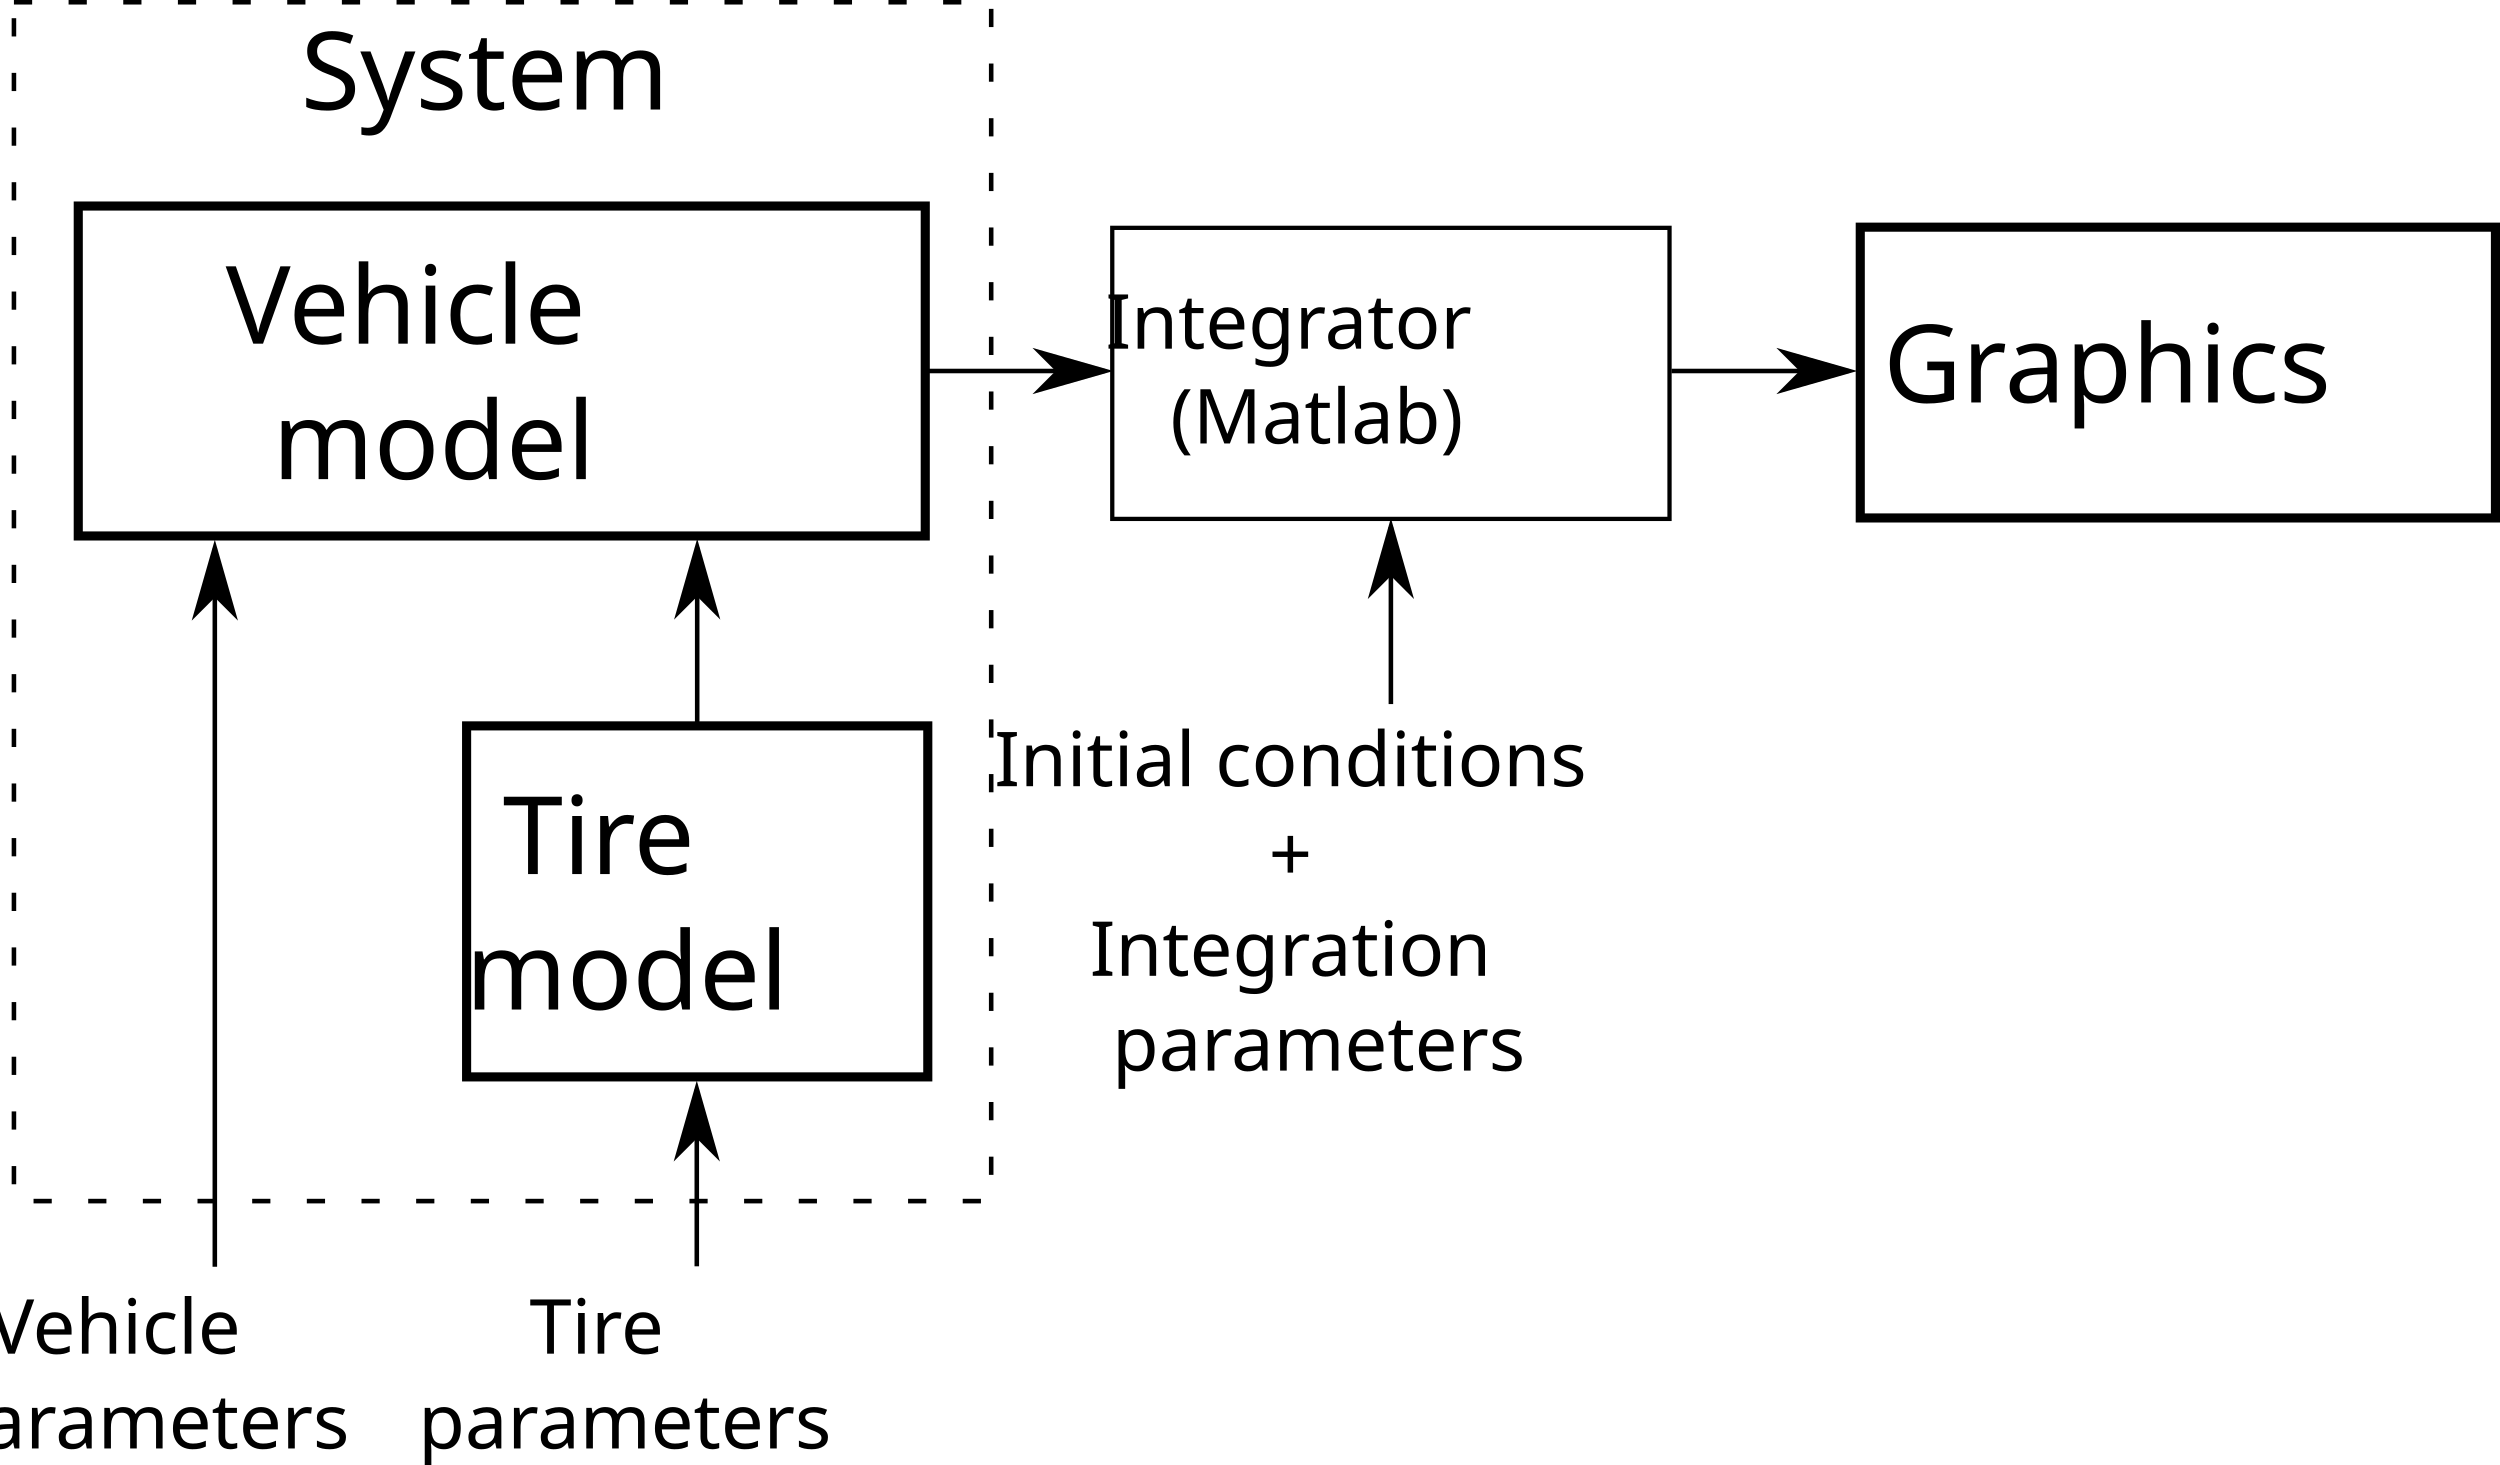
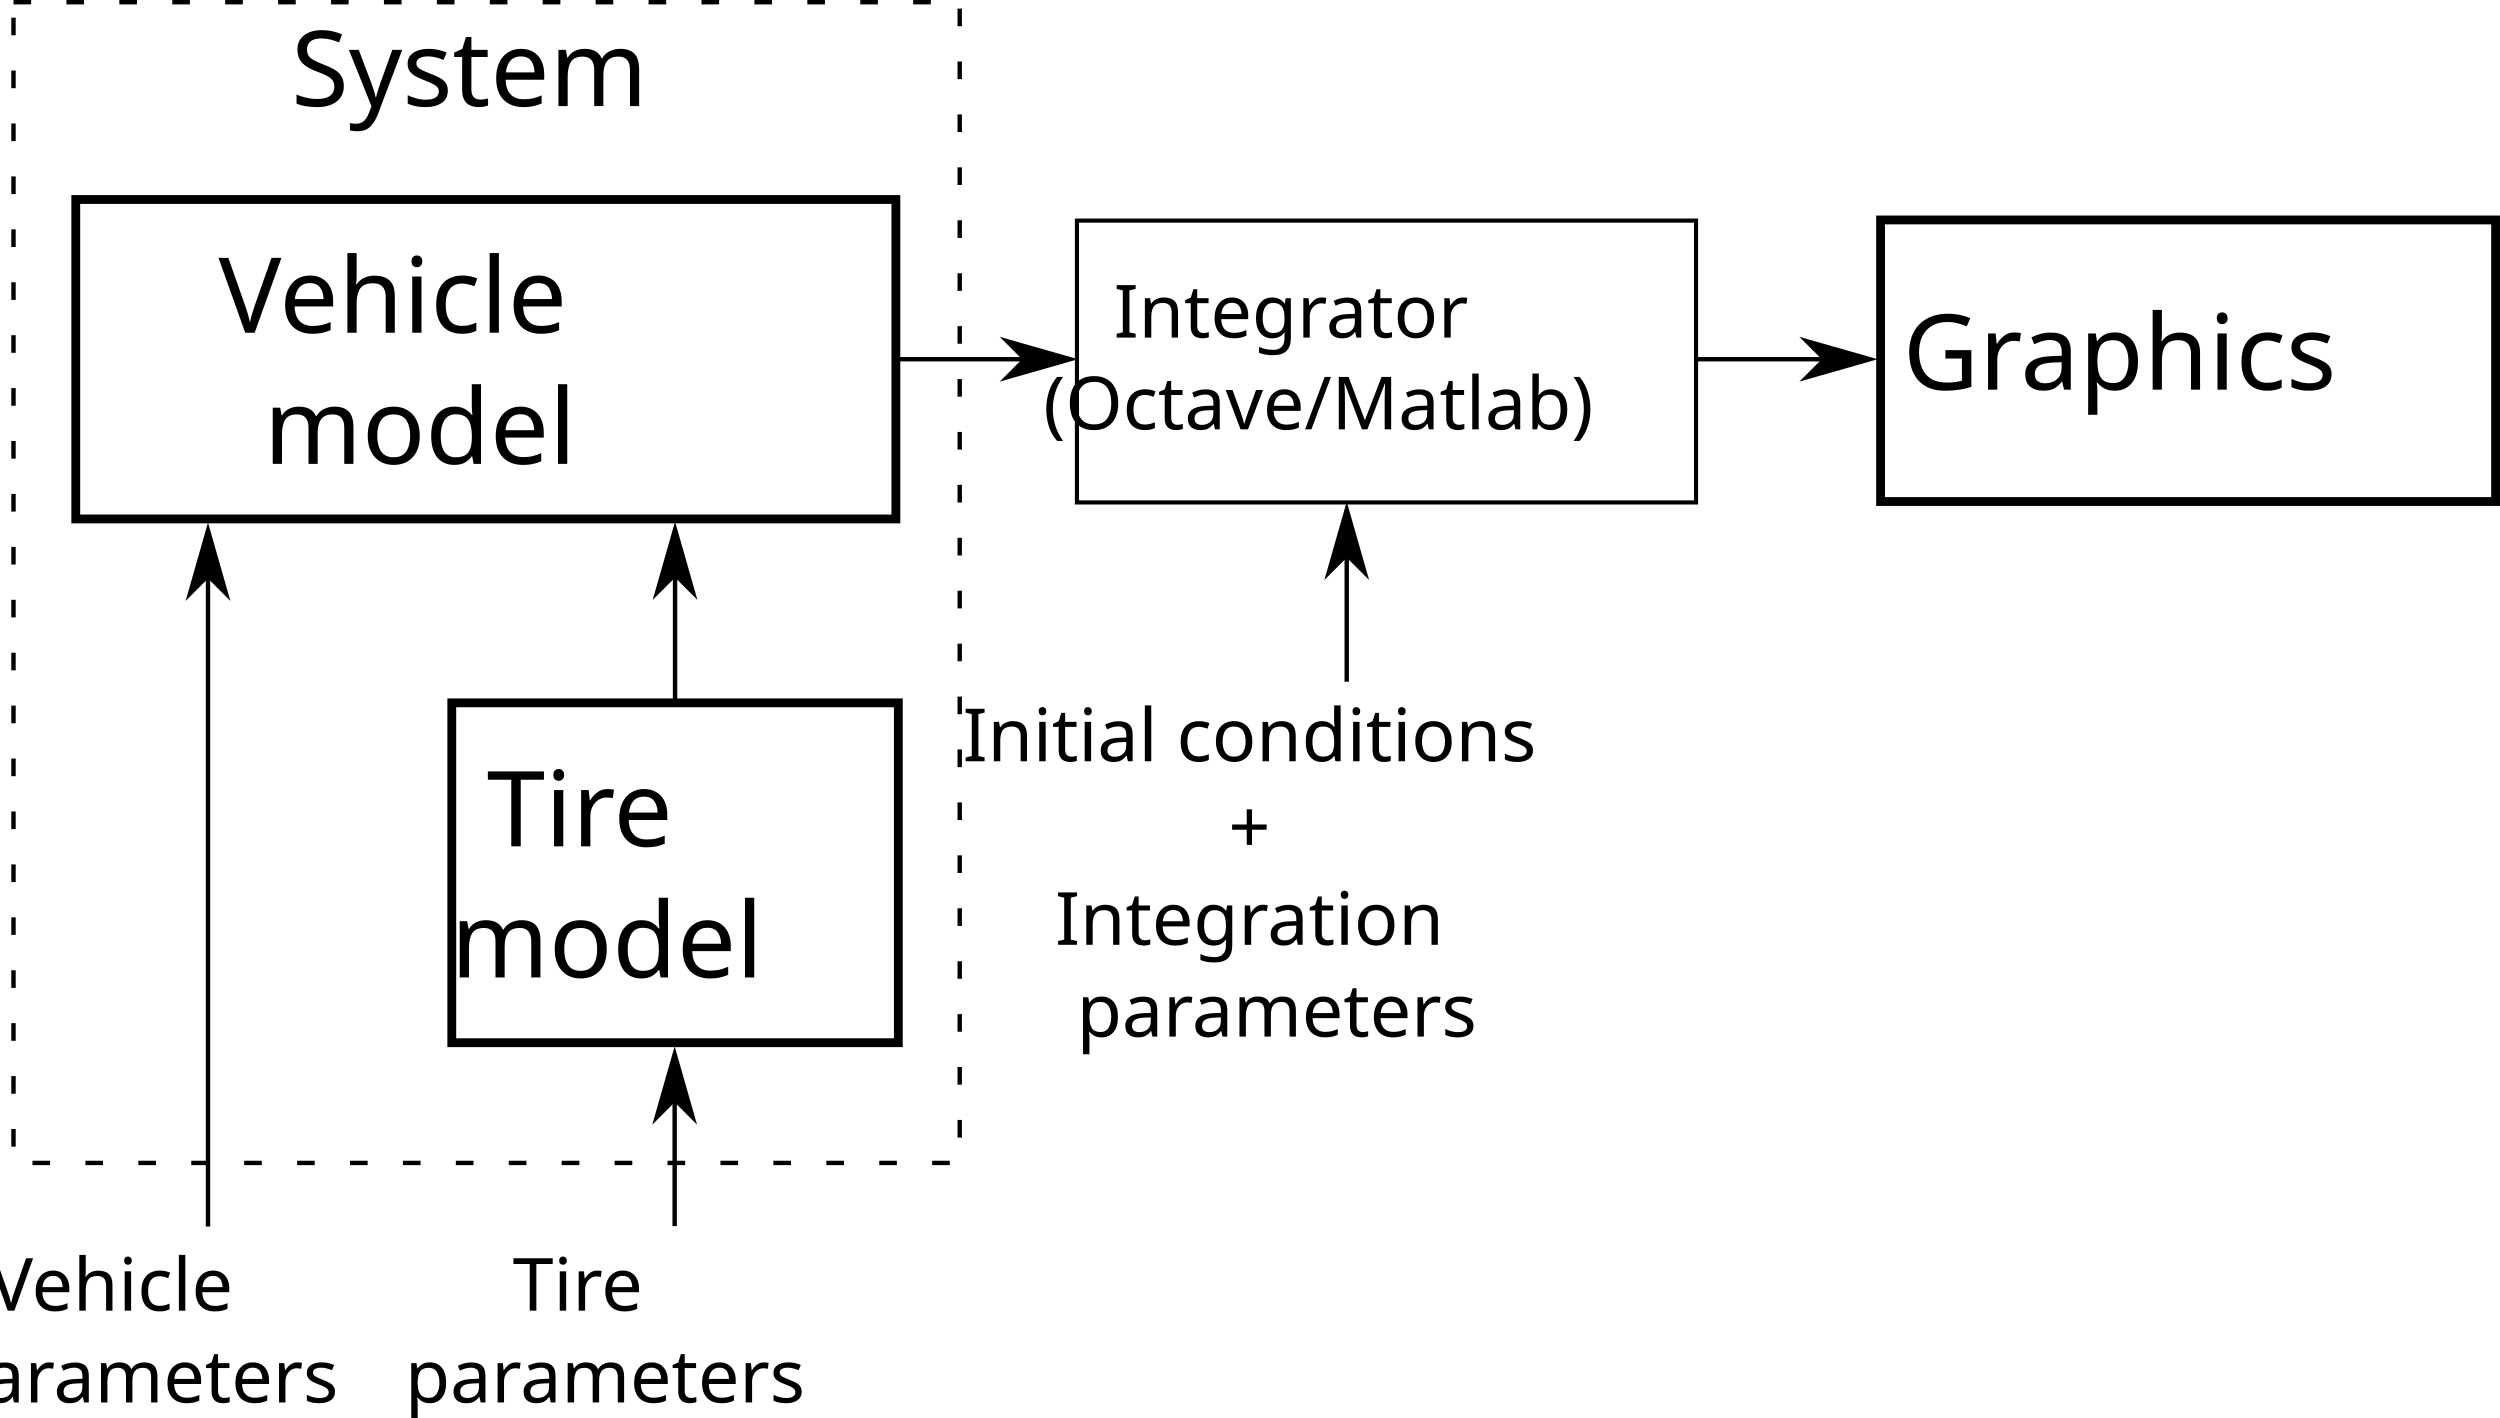
- <svg xmlns="http://www.w3.org/2000/svg" xmlns:xlink="http://www.w3.org/1999/xlink" width="548.867" height="321.471" id="svg2" version="1.1">
+ <svg xmlns="http://www.w3.org/2000/svg" xmlns:xlink="http://www.w3.org/1999/xlink" width="566.867" height="321.471" id="svg2" version="1.1">
  <defs id="defs4">
    <marker orient="auto" refY="0" refX="0" id="Arrow1Lend" style="overflow:visible">
-       <path id="path3990" d="M 0,0 5,-5 -12.5,0 5,5 0,0 z" style="fill-rule:evenodd;stroke:#000000;stroke-width:1pt" transform="matrix(-0.8,0,0,-0.8,-10,0)" />
+       <path id="path3990" d="M 0,0 5,-5 -12.5,0 5,5 0,0 Z" style="fill-rule:evenodd;stroke:#000000;stroke-width:1pt" transform="matrix(-0.8,0,0,-0.8,-10,0)" />
    </marker>
    <marker orient="auto" refY="0" refX="0" id="Arrow2Lend" style="overflow:visible">
      <path id="path4008" style="fill-rule:evenodd;stroke-width:0.625;stroke-linejoin:round" d="M 8.719,4.034 -2.207,0.016 8.719,-4.002 c -1.745,2.372 -1.735,5.617 -6e-7,8.035 z" transform="matrix(-1.1,0,0,-1.1,-1.1,0)" />
    </marker>
    <linearGradient id="linearGradient3894">
      <stop style="stop-color:#000000;stop-opacity:1;" offset="0" id="stop3896" />
      <stop style="stop-color:#000000;stop-opacity:0;" offset="1" id="stop3898" />
    </linearGradient>
    <radialGradient xlink:href="#linearGradient3894" id="radialGradient3902" cx="690.953" cy="70.466" fx="690.953" fy="70.466" r="98.439" gradientTransform="matrix(1,0,0,0.4591377,0,38.11254)" gradientUnits="userSpaceOnUse" />
    <marker orient="auto" refY="0" refX="0" id="Arrow1Lend-9" style="overflow:visible">
-       <path id="path3990-0" d="M 0,0 5,-5 -12.5,0 5,5 0,0 z" style="fill-rule:evenodd;stroke:#000000;stroke-width:1pt" transform="matrix(-0.8,0,0,-0.8,-10,0)" />
+       <path id="path3990-0" d="M 0,0 5,-5 -12.5,0 5,5 0,0 Z" style="fill-rule:evenodd;stroke:#000000;stroke-width:1pt" transform="matrix(-0.8,0,0,-0.8,-10,0)" />
    </marker>
    <marker orient="auto" refY="0" refX="0" id="Arrow1Lend-6" style="overflow:visible">
-       <path id="path3990-3" d="M 0,0 5,-5 -12.5,0 5,5 0,0 z" style="fill-rule:evenodd;stroke:#000000;stroke-width:1pt" transform="matrix(-0.8,0,0,-0.8,-10,0)" />
+       <path id="path3990-3" d="M 0,0 5,-5 -12.5,0 5,5 0,0 Z" style="fill-rule:evenodd;stroke:#000000;stroke-width:1pt" transform="matrix(-0.8,0,0,-0.8,-10,0)" />
    </marker>
    <marker orient="auto" refY="0" refX="0" id="Arrow1Lend-8" style="overflow:visible">
-       <path id="path3990-2" d="M 0,0 5,-5 -12.5,0 5,5 0,0 z" style="fill-rule:evenodd;stroke:#000000;stroke-width:1pt" transform="matrix(-0.8,0,0,-0.8,-10,0)" />
+       <path id="path3990-2" d="M 0,0 5,-5 -12.5,0 5,5 0,0 Z" style="fill-rule:evenodd;stroke:#000000;stroke-width:1pt" transform="matrix(-0.8,0,0,-0.8,-10,0)" />
    </marker>
    <marker orient="auto" refY="0" refX="0" id="Arrow1Lend-80" style="overflow:visible">
-       <path id="path3990-1" d="M 0,0 5,-5 -12.5,0 5,5 0,0 z" style="fill-rule:evenodd;stroke:#000000;stroke-width:1pt" transform="matrix(-0.8,0,0,-0.8,-10,0)" />
+       <path id="path3990-1" d="M 0,0 5,-5 -12.5,0 5,5 0,0 Z" style="fill-rule:evenodd;stroke:#000000;stroke-width:1pt" transform="matrix(-0.8,0,0,-0.8,-10,0)" />
    </marker>
    <marker orient="auto" refY="0" refX="0" id="Arrow1Lend-1" style="overflow:visible">
-       <path id="path3990-5" d="M 0,0 5,-5 -12.5,0 5,5 0,0 z" style="fill-rule:evenodd;stroke:#000000;stroke-width:1pt" transform="matrix(-0.8,0,0,-0.8,-10,0)" />
+       <path id="path3990-5" d="M 0,0 5,-5 -12.5,0 5,5 0,0 Z" style="fill-rule:evenodd;stroke:#000000;stroke-width:1pt" transform="matrix(-0.8,0,0,-0.8,-10,0)" />
    </marker>
    <marker orient="auto" refY="0" refX="0" id="Arrow1Lend-18" style="overflow:visible">
-       <path id="path3990-9" d="M 0,0 5,-5 -12.5,0 5,5 0,0 z" style="fill-rule:evenodd;stroke:#000000;stroke-width:1pt" transform="matrix(-0.8,0,0,-0.8,-10,0)" />
+       <path id="path3990-9" d="M 0,0 5,-5 -12.5,0 5,5 0,0 Z" style="fill-rule:evenodd;stroke:#000000;stroke-width:1pt" transform="matrix(-0.8,0,0,-0.8,-10,0)" />
    </marker>
    <marker orient="auto" refY="0" refX="0" id="Arrow1Lend-4" style="overflow:visible">
-       <path id="path3990-03" d="M 0,0 5,-5 -12.5,0 5,5 0,0 z" style="fill-rule:evenodd;stroke:#000000;stroke-width:1pt" transform="matrix(-0.8,0,0,-0.8,-10,0)" />
+       <path id="path3990-03" d="M 0,0 5,-5 -12.5,0 5,5 0,0 Z" style="fill-rule:evenodd;stroke:#000000;stroke-width:1pt" transform="matrix(-0.8,0,0,-0.8,-10,0)" />
    </marker>
    <marker orient="auto" refY="0" refX="0" id="Arrow1Lend-0" style="overflow:visible">
-       <path id="path3990-7" d="M 0,0 5,-5 -12.5,0 5,5 0,0 z" style="fill-rule:evenodd;stroke:#000000;stroke-width:1pt" transform="matrix(-0.8,0,0,-0.8,-10,0)" />
+       <path id="path3990-7" d="M 0,0 5,-5 -12.5,0 5,5 0,0 Z" style="fill-rule:evenodd;stroke:#000000;stroke-width:1pt" transform="matrix(-0.8,0,0,-0.8,-10,0)" />
    </marker>
    <marker orient="auto" refY="0" refX="0" id="Arrow1Lend-08" style="overflow:visible">
-       <path id="path3990-70" d="M 0,0 5,-5 -12.5,0 5,5 0,0 z" style="fill-rule:evenodd;stroke:#000000;stroke-width:1pt" transform="matrix(-0.8,0,0,-0.8,-10,0)" />
+       <path id="path3990-70" d="M 0,0 5,-5 -12.5,0 5,5 0,0 Z" style="fill-rule:evenodd;stroke:#000000;stroke-width:1pt" transform="matrix(-0.8,0,0,-0.8,-10,0)" />
    </marker>
    <marker orient="auto" refY="0" refX="0" id="Arrow1Lend-49" style="overflow:visible">
-       <path id="path3990-6" d="M 0,0 5,-5 -12.5,0 5,5 0,0 z" style="fill-rule:evenodd;stroke:#000000;stroke-width:1pt" transform="matrix(-0.8,0,0,-0.8,-10,0)" />
+       <path id="path3990-6" d="M 0,0 5,-5 -12.5,0 5,5 0,0 Z" style="fill-rule:evenodd;stroke:#000000;stroke-width:1pt" transform="matrix(-0.8,0,0,-0.8,-10,0)" />
    </marker>
    <marker orient="auto" refY="0" refX="0" id="Arrow1Lend-62" style="overflow:visible">
-       <path id="path3990-72" d="M 0,0 5,-5 -12.5,0 5,5 0,0 z" style="fill-rule:evenodd;stroke:#000000;stroke-width:1pt" transform="matrix(-0.8,0,0,-0.8,-10,0)" />
+       <path id="path3990-72" d="M 0,0 5,-5 -12.5,0 5,5 0,0 Z" style="fill-rule:evenodd;stroke:#000000;stroke-width:1pt" transform="matrix(-0.8,0,0,-0.8,-10,0)" />
    </marker>
    <marker orient="auto" refY="0" refX="0" id="Arrow1Lend-00" style="overflow:visible">
-       <path id="path3990-32" d="M 0,0 5,-5 -12.5,0 5,5 0,0 z" style="fill-rule:evenodd;stroke:#000000;stroke-width:1pt" transform="matrix(-0.8,0,0,-0.8,-10,0)" />
+       <path id="path3990-32" d="M 0,0 5,-5 -12.5,0 5,5 0,0 Z" style="fill-rule:evenodd;stroke:#000000;stroke-width:1pt" transform="matrix(-0.8,0,0,-0.8,-10,0)" />
    </marker>
    <marker orient="auto" refY="0" refX="0" id="Arrow1Lend-92" style="overflow:visible">
-       <path id="path3990-17" d="M 0,0 5,-5 -12.5,0 5,5 0,0 z" style="fill-rule:evenodd;stroke:#000000;stroke-width:1pt" transform="matrix(-0.8,0,0,-0.8,-10,0)" />
+       <path id="path3990-17" d="M 0,0 5,-5 -12.5,0 5,5 0,0 Z" style="fill-rule:evenodd;stroke:#000000;stroke-width:1pt" transform="matrix(-0.8,0,0,-0.8,-10,0)" />
    </marker>
    <marker orient="auto" refY="0" refX="0" id="Arrow1Lend-94" style="overflow:visible">
-       <path id="path3990-4" d="M 0,0 5,-5 -12.5,0 5,5 0,0 z" style="fill-rule:evenodd;stroke:#000000;stroke-width:1pt" transform="matrix(-0.8,0,0,-0.8,-10,0)" />
+       <path id="path3990-4" d="M 0,0 5,-5 -12.5,0 5,5 0,0 Z" style="fill-rule:evenodd;stroke:#000000;stroke-width:1pt" transform="matrix(-0.8,0,0,-0.8,-10,0)" />
    </marker>
    <marker orient="auto" refY="0" refX="0" id="Arrow1Lend-2" style="overflow:visible">
-       <path id="path3990-36" d="M 0,0 5,-5 -12.5,0 5,5 0,0 z" style="fill-rule:evenodd;stroke:#000000;stroke-width:1pt" transform="matrix(-0.8,0,0,-0.8,-10,0)" />
+       <path id="path3990-36" d="M 0,0 5,-5 -12.5,0 5,5 0,0 Z" style="fill-rule:evenodd;stroke:#000000;stroke-width:1pt" transform="matrix(-0.8,0,0,-0.8,-10,0)" />
    </marker>
  </defs>
  <g id="layer1" style="display:inline" transform="translate(-1160.504,-641.5668)">
-     <rect style="fill:none;stroke:#000000;stroke-width:2;stroke-miterlimit:4;stroke-opacity:1;stroke-dasharray:none" id="rect2985-1" width="101.252" height="77.064" x="1262.945" y="800.932" />
-     <rect style="fill:none;stroke:#000000;stroke-width:2;stroke-miterlimit:4;stroke-opacity:1;stroke-dasharray:none" id="rect2985-1-7" width="185.956" height="72.436" x="1177.685" y="686.801" />
-     <rect style="fill:none;stroke:#000000;stroke-width:1;stroke-miterlimit:0;stroke-opacity:1;stroke-dasharray:4, 8;stroke-dashoffset:0" id="rect2985-1-7-9" width="214.555" height="263.195" x="1163.562" y="642.067" />
-     <rect style="fill:none;stroke:#000000;stroke-width:2;stroke-miterlimit:4;stroke-opacity:1;stroke-dasharray:none;display:inline" id="rect2985-1-9-9-0" width="139.453" height="63.84" x="1568.918" y="691.442" />
-     <rect style="fill:none;stroke:#000000;stroke-width:0.937;stroke-miterlimit:4;stroke-opacity:1;stroke-dasharray:none;display:inline" id="rect2985-1-9-9-0-7" width="122.344" height="63.903" x="1404.698" y="691.589" />
+     <rect style="fill:none;stroke:#000000;stroke-width:2;stroke-miterlimit:4;stroke-dasharray:none;stroke-opacity:1" id="rect2985-1" width="101.252" height="77.064" x="1262.945" y="800.932" />
+     <rect style="fill:none;stroke:#000000;stroke-width:2;stroke-miterlimit:4;stroke-dasharray:none;stroke-opacity:1" id="rect2985-1-7" width="185.956" height="72.436" x="1177.685" y="686.801" />
+     <rect style="fill:none;stroke:#000000;stroke-width:1;stroke-miterlimit:0;stroke-dasharray:4, 8;stroke-dashoffset:0;stroke-opacity:1" id="rect2985-1-7-9" width="214.555" height="263.195" x="1163.562" y="642.067" />
+     <rect style="display:inline;fill:none;stroke:#000000;stroke-width:2;stroke-miterlimit:4;stroke-dasharray:none;stroke-opacity:1" id="rect2985-1-9-9-0" width="139.453" height="63.84" x="1586.918" y="691.442" />
+     <rect style="display:inline;fill:none;stroke:#000000;stroke-width:0.937;stroke-miterlimit:4;stroke-dasharray:none;stroke-opacity:1" id="rect2985-1-9-9-0-7" width="140.379" height="63.903" x="1404.698" y="691.589" />
  </g>
  <g id="layer2" style="display:inline" transform="translate(-1160.504,-641.5668)">
-     <text xml:space="preserve" style="font-size:23.788px;font-style:normal;font-weight:normal;text-align:center;line-height:125%;letter-spacing:0px;word-spacing:0px;text-anchor:middle;fill:#000000;fill-opacity:1;stroke:none;font-family:Sans" x="1638.563" y="729.925" id="text3059-3">
-       <tspan x="1638.563" y="729.925" id="tspan3065-2" style="text-align:center;text-anchor:middle">Graphics</tspan>
+     <text xml:space="preserve" style="font-style:normal;font-weight:normal;font-size:23.788px;line-height:125%;font-family:Sans;text-align:center;letter-spacing:0px;word-spacing:0px;text-anchor:middle;fill:#000000;fill-opacity:1;stroke:none" x="1656.563" y="729.925" id="text3059-3">
+       <tspan x="1656.563" y="729.925" id="tspan3065-2" style="text-align:center;text-anchor:middle">Graphics</tspan>
    </text>
-     <text xml:space="preserve" style="font-size:23.788px;font-style:normal;font-weight:normal;text-align:center;line-height:125%;letter-spacing:0px;word-spacing:0px;text-anchor:middle;fill:#000000;fill-opacity:1;stroke:none;font-family:Sans" x="1271.203" y="717.02" id="text3059-3-4">
+     <text xml:space="preserve" style="font-style:normal;font-weight:normal;font-size:23.788px;line-height:125%;font-family:Sans;text-align:center;letter-spacing:0px;word-spacing:0px;text-anchor:middle;fill:#000000;fill-opacity:1;stroke:none" x="1271.203" y="717.02" id="text3059-3-4">
      <tspan x="1271.203" y="717.02" style="text-align:center;text-anchor:middle" id="tspan3950">Vehicle</tspan>
      <tspan x="1271.203" y="746.755" style="text-align:center;text-anchor:middle" id="tspan3058">model</tspan>
    </text>
-     <text xml:space="preserve" style="font-size:23.788px;font-style:normal;font-weight:normal;text-align:center;line-height:125%;letter-spacing:0px;word-spacing:0px;text-anchor:middle;fill:#000000;fill-opacity:1;stroke:none;font-family:Sans" x="1313.6" y="833.464" id="text3059-3-4-1">
+     <text xml:space="preserve" style="font-style:normal;font-weight:normal;font-size:23.788px;line-height:125%;font-family:Sans;text-align:center;letter-spacing:0px;word-spacing:0px;text-anchor:middle;fill:#000000;fill-opacity:1;stroke:none" x="1313.6" y="833.464" id="text3059-3-4-1">
      <tspan x="1313.6" y="833.464" style="text-align:center;text-anchor:middle" id="tspan3950-1">Tire</tspan>
      <tspan x="1313.6" y="863.2" style="text-align:center;text-anchor:middle" id="tspan3072">model</tspan>
    </text>
-     <text xml:space="preserve" style="font-size:23.788px;font-style:normal;font-weight:normal;text-align:center;line-height:125%;letter-spacing:0px;word-spacing:0px;text-anchor:middle;fill:#000000;fill-opacity:1;stroke:none;display:inline;font-family:Sans" x="1313.136" y="938.76" id="text3059-3-4-0">
+     <text xml:space="preserve" style="font-style:normal;font-weight:normal;font-size:23.788px;line-height:125%;font-family:Sans;text-align:center;letter-spacing:0px;word-spacing:0px;text-anchor:middle;display:inline;fill:#000000;fill-opacity:1;stroke:none" x="1313.136" y="938.76" id="text3059-3-4-0">
      <tspan x="1313.136" y="938.76" style="font-size:16.652px;text-align:center;text-anchor:middle" id="tspan5714">Tire</tspan>
      <tspan x="1313.136" y="959.574" style="font-size:16.652px;text-align:center;text-anchor:middle" id="tspan3079">parameters</tspan>
    </text>
-     <text xml:space="preserve" style="font-size:23.788px;font-style:normal;font-weight:normal;text-align:center;line-height:125%;letter-spacing:0px;word-spacing:0px;text-anchor:middle;fill:#000000;fill-opacity:1;stroke:none;display:inline;font-family:Sans" x="1207.321" y="938.76" id="text3059-3-4-0-5">
+     <text xml:space="preserve" style="font-style:normal;font-weight:normal;font-size:23.788px;line-height:125%;font-family:Sans;text-align:center;letter-spacing:0px;word-spacing:0px;text-anchor:middle;display:inline;fill:#000000;fill-opacity:1;stroke:none" x="1207.321" y="938.76" id="text3059-3-4-0-5">
      <tspan x="1207.321" y="938.76" style="font-size:16.652px;text-align:center;text-anchor:middle" id="tspan5710">Vehicle</tspan>
      <tspan x="1207.321" y="959.574" style="font-size:16.652px;text-align:center;text-anchor:middle" id="tspan3065">parameters</tspan>
    </text>
-     <text xml:space="preserve" style="font-size:23.788px;font-style:normal;font-weight:normal;text-align:center;line-height:125%;letter-spacing:0px;word-spacing:0px;text-anchor:middle;fill:#000000;fill-opacity:1;stroke:none;font-family:Sans" x="1465.463" y="814.175" id="text5696">
+     <text xml:space="preserve" style="font-style:normal;font-weight:normal;font-size:23.788px;line-height:125%;font-family:Sans;text-align:center;letter-spacing:0px;word-spacing:0px;text-anchor:middle;fill:#000000;fill-opacity:1;stroke:none" x="1465.463" y="814.175" id="text5696">
      <tspan id="tspan5698" x="1465.463" y="814.175" style="font-size:16.652px">Initial conditions</tspan>
      <tspan x="1465.463" y="834.99" id="tspan5700" style="font-size:16.652px">+</tspan>
      <tspan x="1465.463" y="855.804" id="tspan5706" style="font-size:16.652px">Integration</tspan>
      <tspan x="1465.463" y="876.619" style="font-size:16.652px" id="tspan3086">parameters</tspan>
    </text>
-     <text xml:space="preserve" style="font-size:23.788px;font-style:normal;font-weight:normal;line-height:125%;letter-spacing:0px;word-spacing:0px;fill:#000000;fill-opacity:1;stroke:none;font-family:Sans" x="1226.524" y="665.621" id="text5716">
+     <text xml:space="preserve" style="font-style:normal;font-weight:normal;font-size:23.788px;line-height:125%;font-family:Sans;letter-spacing:0px;word-spacing:0px;fill:#000000;fill-opacity:1;stroke:none" x="1226.524" y="665.621" id="text5716">
      <tspan id="tspan5718" x="1226.524" y="665.621">System</tspan>
    </text>
-     <text xml:space="preserve" style="font-size:23.788px;font-style:normal;font-weight:normal;text-align:center;line-height:125%;letter-spacing:0px;word-spacing:0px;text-anchor:middle;fill:#000000;fill-opacity:1;stroke:none;display:inline;font-family:Sans" x="1465.061" y="718.106" id="text3059-3-5">
-       <tspan x="1465.061" y="718.106" id="tspan3065-2-9" style="font-size:16.65px;text-align:center;text-anchor:middle">Integrator</tspan>
-       <tspan x="1465.061" y="738.918" style="font-size:16.65px;text-align:center;text-anchor:middle" id="tspan3087">(Matlab)</tspan>
+     <text xml:space="preserve" style="font-style:normal;font-weight:normal;font-size:23.788px;line-height:125%;font-family:Sans;text-align:center;letter-spacing:0px;word-spacing:0px;text-anchor:middle;display:inline;fill:#000000;fill-opacity:1;stroke:none" x="1474.892" y="718.106" id="text3059-3-5">
+       <tspan x="1474.892" y="718.106" id="tspan3065-2-9" style="font-size:16.65px;text-align:center;text-anchor:middle">Integrator</tspan>
+       <tspan x="1474.892" y="738.918" style="font-size:16.65px;text-align:center;text-anchor:middle" id="tspan4310">(Octave/Matlab)</tspan>
    </text>
  </g>
  <g id="layer3" transform="translate(-1160.504,-641.5668)">
-     <path style="fill:none;stroke:#000000;stroke-width:1;stroke-linecap:butt;stroke-linejoin:miter;stroke-miterlimit:4;stroke-opacity:1;stroke-dasharray:none;marker-end:url(#Arrow1Lend)" d="m 1313.571,800.846 0,-39.069" id="path5350-2-7" />
-     <path style="fill:none;stroke:#000000;stroke-width:1;stroke-linecap:butt;stroke-linejoin:miter;stroke-miterlimit:4;stroke-opacity:1;stroke-dasharray:none;marker-end:url(#Arrow1Lend)" d="m 1313.481,919.581 0,-38.827" id="path5350-2-7-0" />
-     <path style="fill:none;stroke:#000000;stroke-width:1;stroke-linecap:butt;stroke-linejoin:miter;stroke-miterlimit:4;stroke-opacity:1;stroke-dasharray:none;marker-end:url(#Arrow1Lend)" d="m 1207.667,919.678 0,-157.681" id="path5350-2-7-07" />
-     <path style="fill:none;stroke:#000000;stroke-width:1;stroke-linecap:butt;stroke-linejoin:miter;stroke-miterlimit:4;stroke-opacity:1;stroke-dasharray:none;marker-end:url(#Arrow1Lend)" d="m 1364.14,723.019 38.869,0" id="path5350-2-76-4" />
-     <path style="fill:none;stroke:#000000;stroke-width:1;stroke-linecap:butt;stroke-linejoin:miter;stroke-miterlimit:4;stroke-opacity:1;stroke-dasharray:none;marker-end:url(#Arrow1Lend)" d="m 1527.465,723.019 38.869,0" id="path5350-2-76-4-9" />
-     <path style="fill:none;stroke:#000000;stroke-width:1;stroke-linecap:butt;stroke-linejoin:miter;stroke-miterlimit:4;stroke-opacity:1;stroke-dasharray:none;marker-end:url(#Arrow1Lend)" d="m 1465.87,796.144 0,-38.885" id="path5350-2-7-5" />
+     <path style="fill:none;stroke:#000000;stroke-width:1;stroke-linecap:butt;stroke-linejoin:miter;stroke-miterlimit:4;stroke-dasharray:none;stroke-opacity:1;marker-end:url(#Arrow1Lend)" d="m 1313.571,800.846 0,-39.069" id="path5350-2-7" />
+     <path style="fill:none;stroke:#000000;stroke-width:1;stroke-linecap:butt;stroke-linejoin:miter;stroke-miterlimit:4;stroke-dasharray:none;stroke-opacity:1;marker-end:url(#Arrow1Lend)" d="m 1313.481,919.581 0,-38.827" id="path5350-2-7-0" />
+     <path style="fill:none;stroke:#000000;stroke-width:1;stroke-linecap:butt;stroke-linejoin:miter;stroke-miterlimit:4;stroke-dasharray:none;stroke-opacity:1;marker-end:url(#Arrow1Lend)" d="m 1207.667,919.678 0,-157.681" id="path5350-2-7-07" />
+     <path style="fill:none;stroke:#000000;stroke-width:1;stroke-linecap:butt;stroke-linejoin:miter;stroke-miterlimit:4;stroke-dasharray:none;stroke-opacity:1;marker-end:url(#Arrow1Lend)" d="m 1364.14,723.019 38.869,0" id="path5350-2-76-4" />
+     <path style="fill:none;stroke:#000000;stroke-width:1;stroke-linecap:butt;stroke-linejoin:miter;stroke-miterlimit:4;stroke-dasharray:none;stroke-opacity:1;marker-end:url(#Arrow1Lend)" d="m 1545.465,723.019 38.869,0" id="path5350-2-76-4-9" />
+     <path style="fill:none;stroke:#000000;stroke-width:1;stroke-linecap:butt;stroke-linejoin:miter;stroke-miterlimit:4;stroke-dasharray:none;stroke-opacity:1;marker-end:url(#Arrow1Lend)" d="m 1465.87,796.144 0,-38.885" id="path5350-2-7-5" />
  </g>
</svg>
